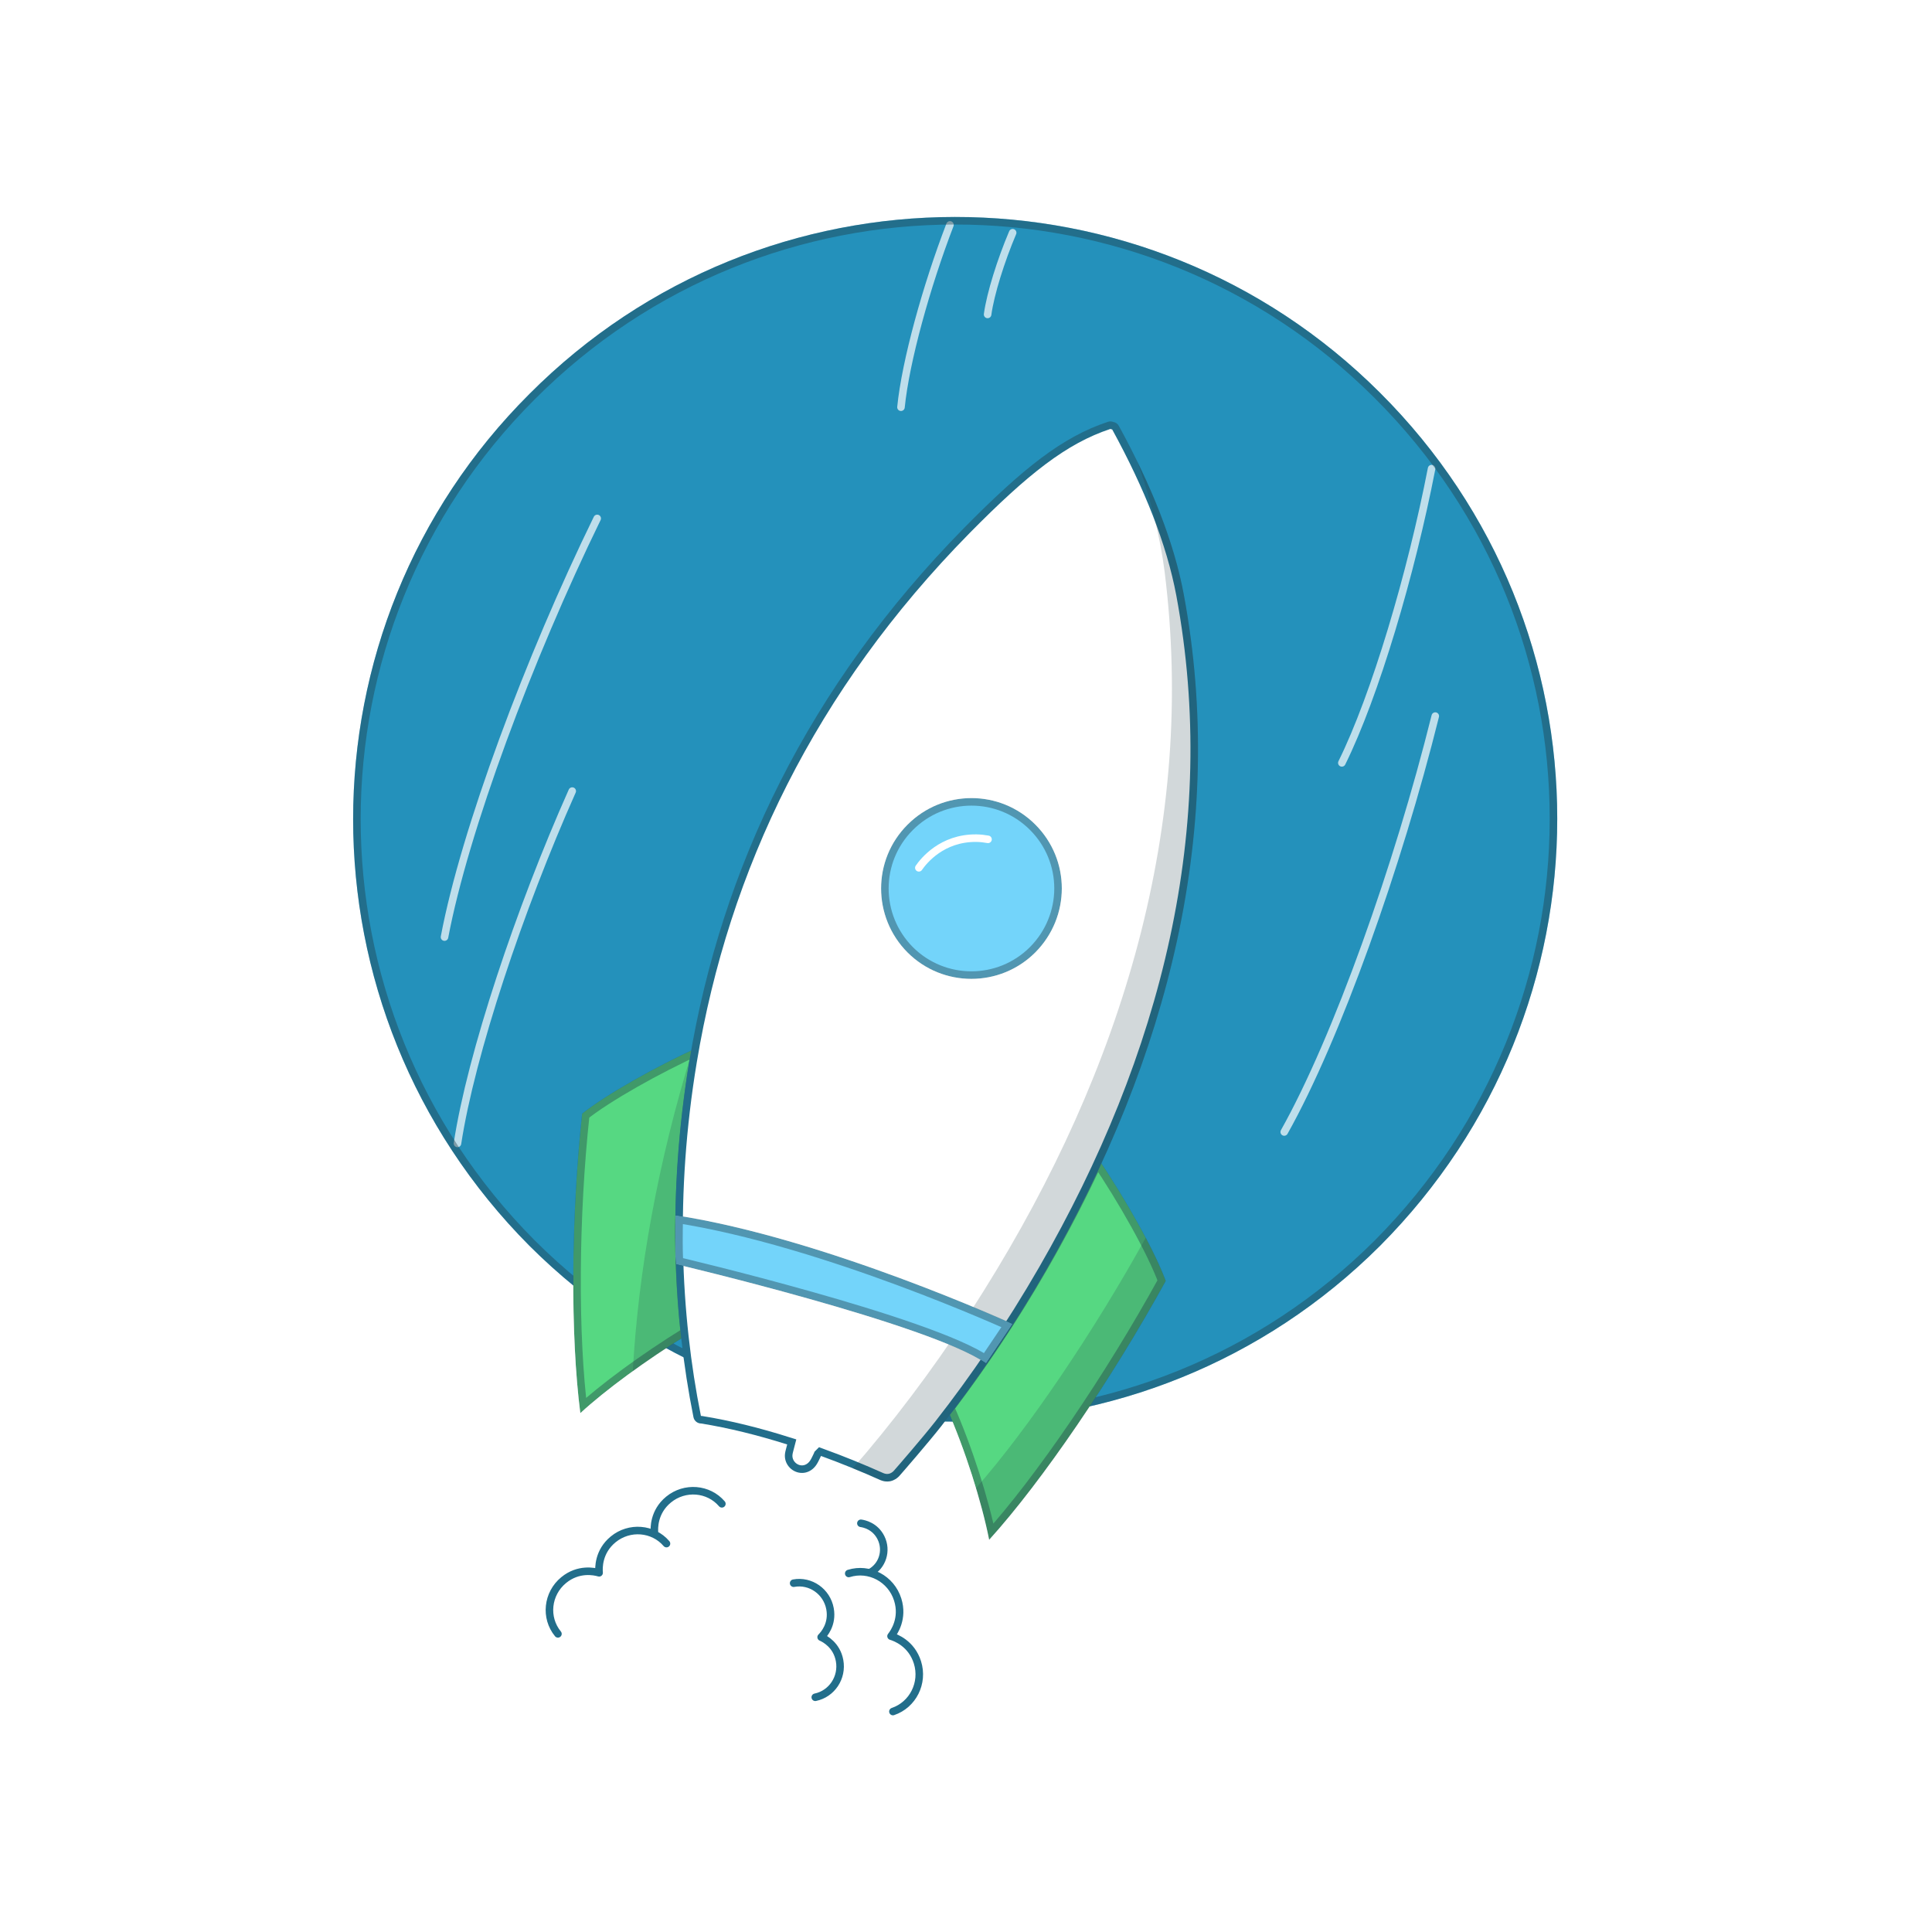
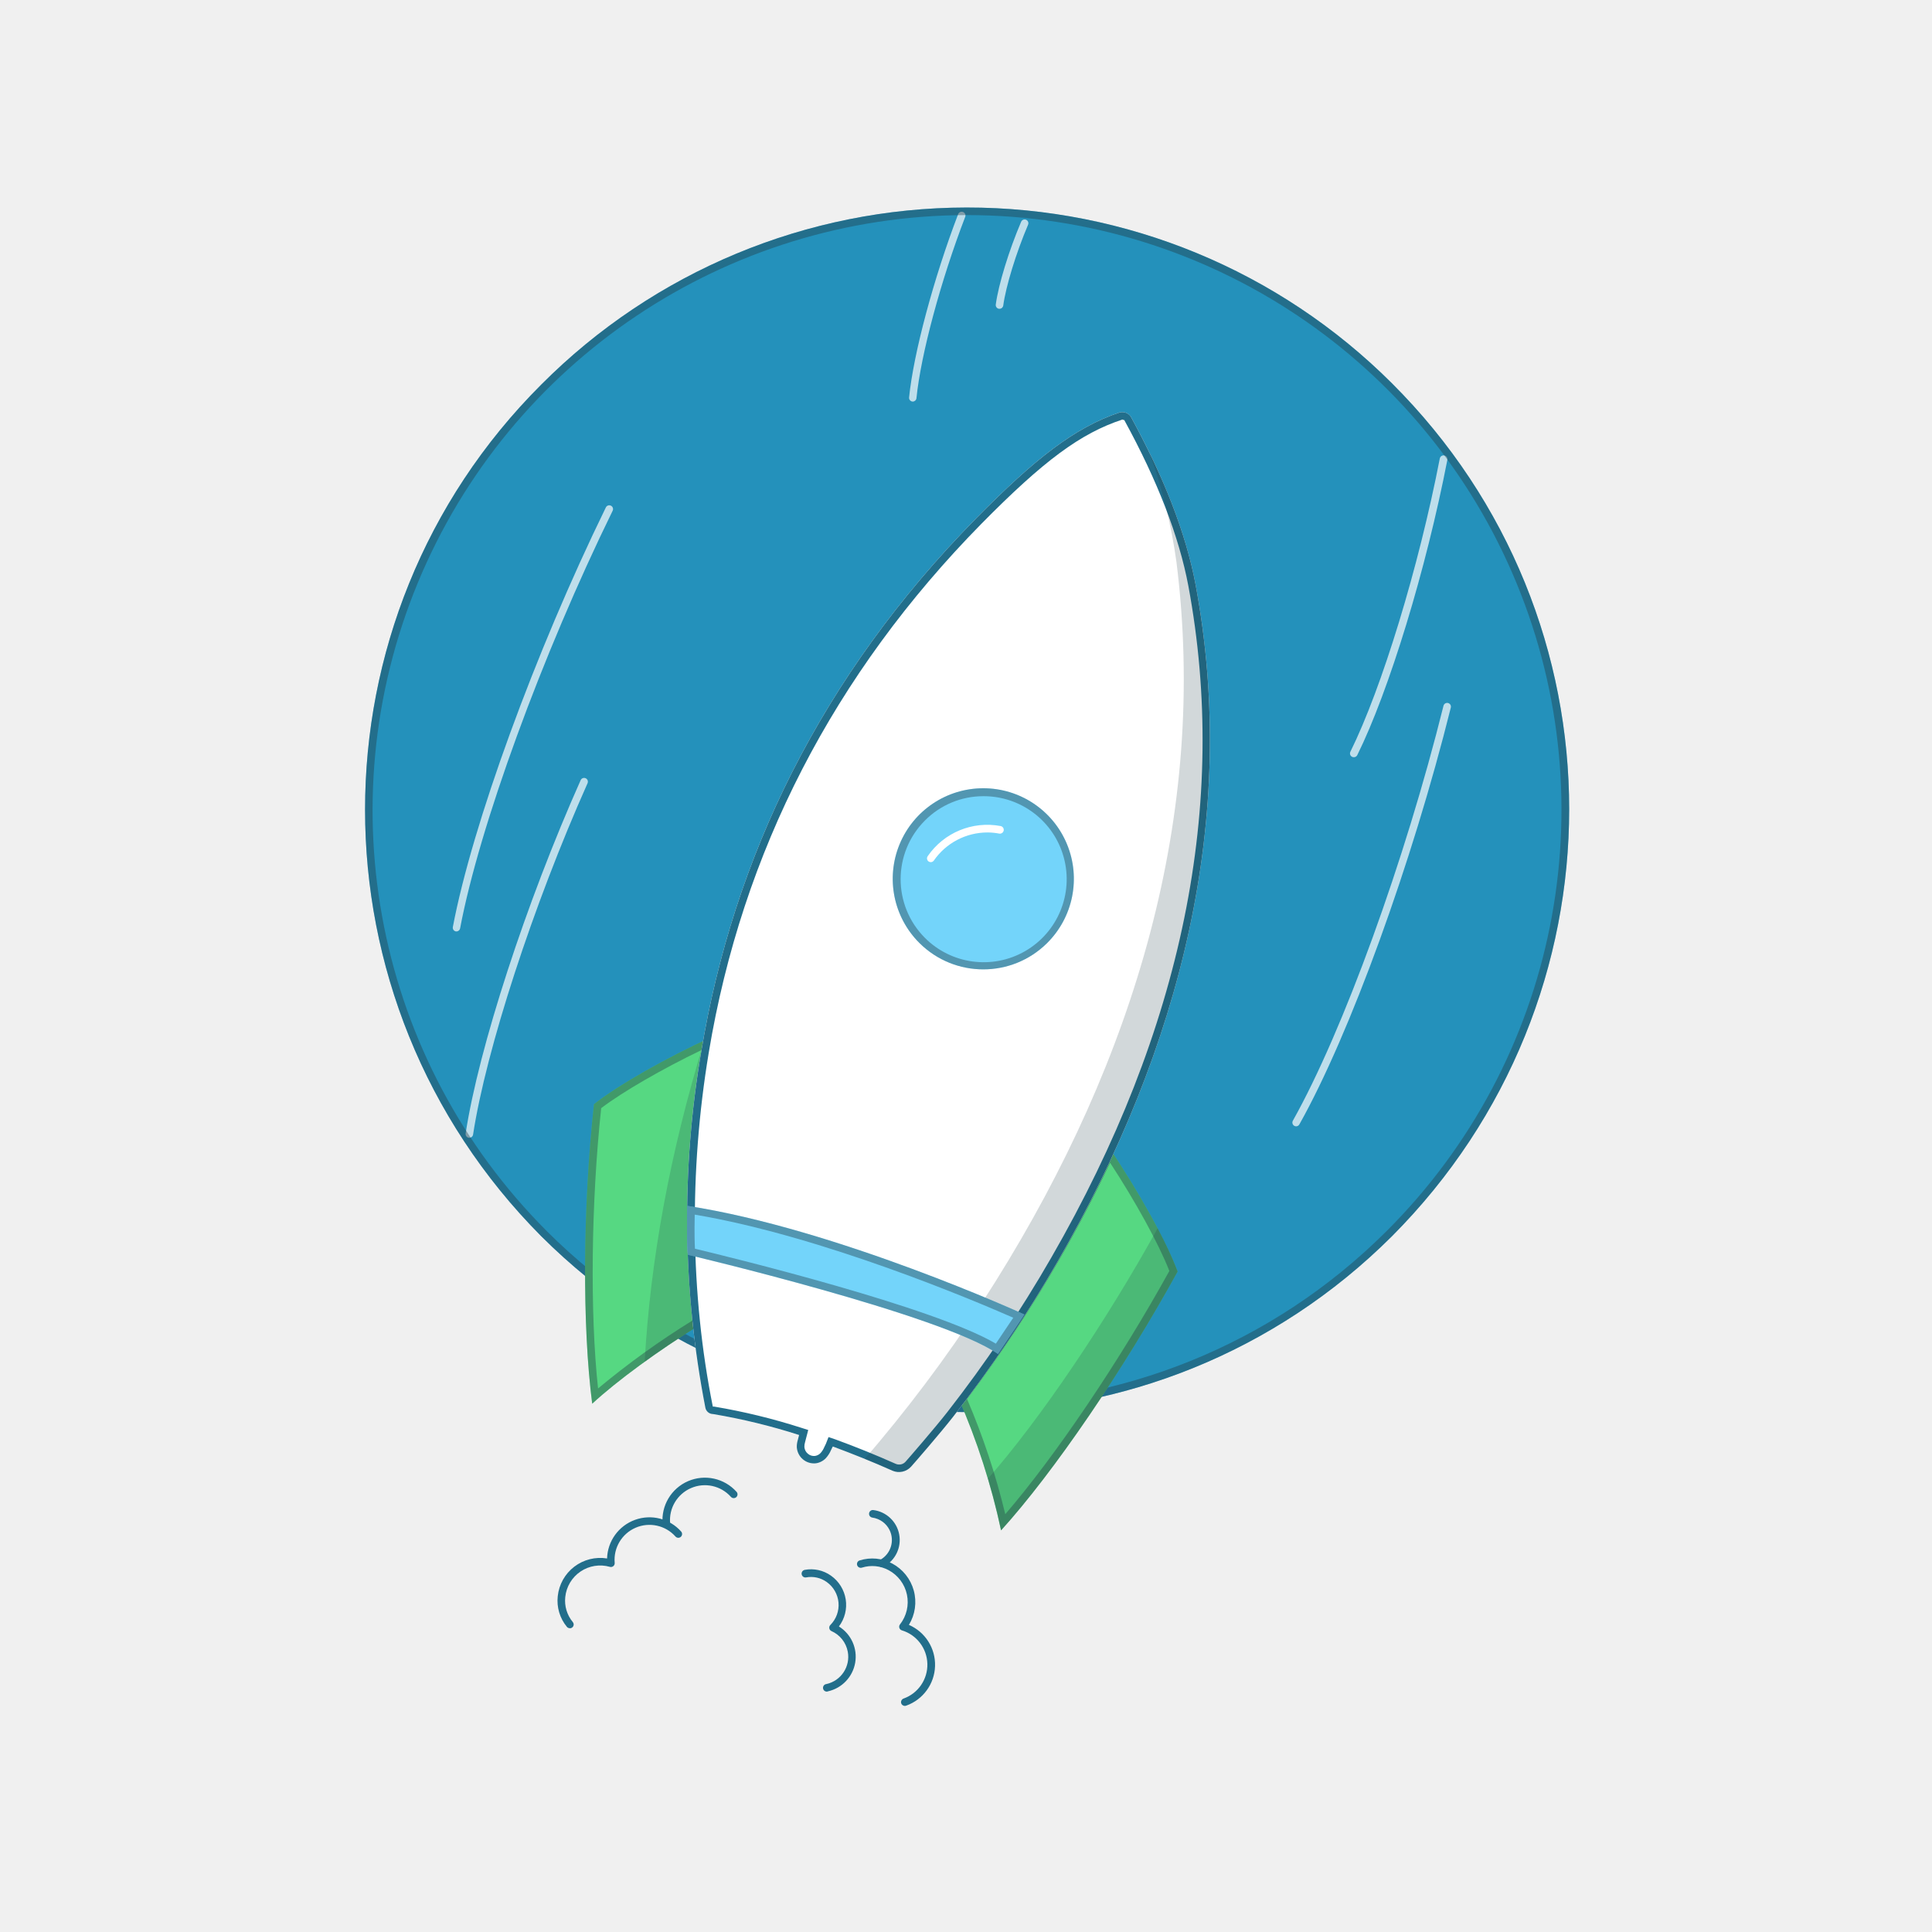
- <svg xmlns="http://www.w3.org/2000/svg" xmlns:xlink="http://www.w3.org/1999/xlink" width="512" height="512" viewBox="0 0 512 512">
+ <svg xmlns="http://www.w3.org/2000/svg" id="Layer_1" data-name="Layer 1" viewBox="0 0 512 512">
  <defs>
-     <path d="M47.802 272.642C-14.49 210-14.49 109.054 47.802 46.906c62.256-62.49 163.18-62.49 225.436-.304 62.597 62.452 62.597 163.145 0 226.04-62.255 62.135-163.18 62.135-225.436 0z" id="a" />
-     <mask id="g" x="0" y="0" width="319.104" height="319.244" fill="#fff">
-       <use xlink:href="#a" />
-     </mask>
-     <path d="M183.277 277.927c5.483-9.51 10.48-19.14 14.943-28.875 7.683 11.325 15.304 24.97 18.211 32.911-14.187 25.825-32.818 53.187-46.793 68.593-2.008-10.15-6.405-24.002-11.303-35.054 8.52-11.197 16.988-23.778 24.942-37.575z" id="b" />
-     <mask id="h" x="0" y="0" width="58.096" height="101.504" fill="#fff">
-       <use xlink:href="#b" />
-     </mask>
-     <path d="M92.449 222.13c.124-.75.252-1.497.382-2.244-11.635 5.297-24.692 12.667-31.067 17.732-2.972 27.335-3.117 58.931-.471 79.382 6.607-6.097 17.396-14.023 28.41-20.822.07-.043.14-.081.213-.115-2.486-21.883-1.911-46.534 2.34-72.761l.193-1.173z" id="c" />
-     <mask id="i" x="0" y="0" width="33.416" height="97.114" fill="#fff">
-       <use xlink:href="#c" />
-     </mask>
-     <path d="M125.066 328.34a239.723 239.723 0 0 1 15.82 6.423c2.668 1.068 4.464-.601 4.914-1.094.743-.815 7.853-9.028 11.158-13.253 9.435-12.063 18.867-25.843 27.67-41.112 32.667-56.66 48.062-117.597 36.576-179.33-2.6-13.875-8.546-28.792-17.19-44.596a2.079 2.079 0 0 0-1.49-1.056 2.072 2.072 0 0 0-1.413-.038c-12.041 3.984-22.557 12.345-38.118 28.124-41.21 41.897-64.29 89.978-72.804 141.24-5.854 35.247-4.312 67.49 1.087 94.42a2.083 2.083 0 0 0 2.054 1.675c7.297 1.176 15.018 3.1 22.785 5.552-.14.54-.272 1.046-.36 1.375-.198.738-.285 1.312-.246 1.92.163 2.543 2.498 4.523 5.028 4.223 1.018-.12 1.971-.616 2.704-1.373.534-.55.895-1.149 1.37-2.137l.198-.415c.071-.15.125-.262.178-.367.023-.048.05-.109.079-.18z" id="d" />
-     <mask id="j" x="0" y="0" width="138.529" height="280.935" fill="#fff">
-       <use xlink:href="#d" />
-     </mask>
-     <path d="M86.669 277.537s67.108 15.819 82.156 26.278c7.078-10.459 7.015-10.473 7.015-10.473s-49.67-22.698-89.336-28.792c-.24 12.105.165 12.987.165 12.987z" id="e" />
-     <mask id="k" x="0" y="0" width="89.413" height="39.264" fill="#fff">
-       <use xlink:href="#e" />
-     </mask>
-     <path d="M148.012 194.92c-9.35-9.402-9.35-24.553 0-33.88 9.344-9.379 24.49-9.379 33.834-.046 9.395 9.373 9.395 24.486 0 33.925-9.343 9.326-24.49 9.326-33.834 0z" id="f" />
-     <mask id="l" x="0" y="0" width="47.892" height="47.913" fill="#fff">
-       <use xlink:href="#f" />
-     </mask>
+     <style>.cls-1,.cls-2,.cls-3{fill:none;}.cls-1{clip-rule:evenodd;}.cls-3{fill-rule:evenodd;}.cls-4{clip-path:url(#clip-path);}.cls-5{clip-path:url(#clip-path-2);}.cls-6{fill:#2491bb;}.cls-7{opacity:0.7;}.cls-8{fill:#fff;}.cls-9{opacity:0.4;}.cls-10{fill:#203a44;}.cls-11{clip-path:url(#clip-path-6);}.cls-12{fill:#56d882;}.cls-13{clip-path:url(#clip-path-10);}.cls-14{opacity:0.2;}.cls-15{clip-path:url(#clip-path-12);}.cls-16{clip-path:url(#clip-path-16);}.cls-17{clip-path:url(#clip-path-18);}.cls-18{clip-path:url(#clip-path-20);}.cls-19{fill:#226e8b;}.cls-20{clip-path:url(#clip-path-22);}.cls-21{clip-path:url(#clip-path-24);}.cls-22{fill:#73d4fa;}.cls-23{clip-path:url(#clip-path-28);}</style>
+     <clipPath id="clip-path">
+       <path class="cls-1" d="M143.46,327.64c-62.29-62.64-62.29-163.59,0-225.74a159.25,159.25,0,0,1,225.44-.3c62.6,62.45,62.6,163.15,0,226A159.62,159.62,0,0,1,143.46,327.64Z" />
+     </clipPath>
+     <clipPath id="clip-path-2">
+       <rect class="cls-2" x="3.16" y="-2.5" width="512" height="512" />
+     </clipPath>
+     <clipPath id="clip-path-6">
+       <path class="cls-1" d="M278.93,332.93q8.22-14.26,14.94-28.87c7.68,11.32,15.3,25,18.21,32.91-14.19,25.82-32.82,53.19-46.79,68.59A183,183,0,0,0,254,370.5,355.25,355.25,0,0,0,278.93,332.93Z" />
+     </clipPath>
+     <clipPath id="clip-path-10">
+       <path class="cls-1" d="M306.79,325.5a100.13,100.13,0,0,1,5.3,11.46c-14.19,25.82-32.82,53.19-46.79,68.59-.81-4.1-2-8.81-3.48-13.7C275.5,376.31,293.15,350.24,306.79,325.5Z" />
+     </clipPath>
+     <clipPath id="clip-path-12">
+       <path class="cls-1" d="M188.1,277.13q.19-1.12.38-2.24c-11.64,5.3-24.69,12.67-31.07,17.73-3,27.34-3.12,58.93-.47,79.38,6.61-6.1,17.4-14,28.41-20.82l.21-.11c-2.49-21.88-1.91-46.53,2.34-72.76Z" />
+     </clipPath>
+     <clipPath id="clip-path-16">
+       <path class="cls-1" d="M170.85,360.87c4.54-3.28,9.5-6.6,14.51-9.69l.21-.11c-2.49-21.88-1.91-46.53,2.34-72.76l.19-1.17q.19-1.12.38-2.24l-1.8.83C177.46,305.62,172.32,334.41,170.85,360.87Z" />
+     </clipPath>
+     <clipPath id="clip-path-18">
+       <path class="cls-2" d="M220.72,383.34c5.36,2,10.68,4.12,15.82,6.42a4.33,4.33,0,0,0,4.91-1.09c.74-.81,7.85-9,11.16-13.25a353.72,353.72,0,0,0,27.67-41.11c32.67-56.66,48.06-117.6,36.57-179.33-2.6-13.88-8.55-28.79-17.19-44.6a2.79,2.79,0,0,0-2.9-1.09c-12,4-22.56,12.35-38.12,28.12-41.21,41.9-64.29,90-72.8,141.24a262.94,262.94,0,0,0,1.09,94.42,2.08,2.08,0,0,0,2.05,1.67,162.63,162.63,0,0,1,22.79,5.55l-.36,1.37a5.74,5.74,0,0,0-.25,1.92,4.58,4.58,0,0,0,5,4.22,4.53,4.53,0,0,0,2.7-1.37,7.51,7.51,0,0,0,1.37-2.14l.2-.41.18-.37Z" />
+     </clipPath>
+     <clipPath id="clip-path-20">
+       <path class="cls-1" d="M220.72,383.34c5.36,2,10.68,4.12,15.82,6.42a4.33,4.33,0,0,0,4.91-1.09c.74-.81,7.85-9,11.16-13.25a353.72,353.72,0,0,0,27.67-41.11c32.67-56.66,48.06-117.6,36.57-179.33-2.6-13.88-8.55-28.79-17.19-44.6a2.79,2.79,0,0,0-2.9-1.09c-12,4-22.56,12.35-38.12,28.12-41.21,41.9-64.29,90-72.8,141.24a262.94,262.94,0,0,0,1.09,94.42,2.08,2.08,0,0,0,2.05,1.67,162.63,162.63,0,0,1,22.79,5.55l-.36,1.37a5.74,5.74,0,0,0-.25,1.92,4.58,4.58,0,0,0,5,4.22,4.53,4.53,0,0,0,2.7-1.37,7.51,7.51,0,0,0,1.37-2.14l.2-.41.18-.37Z" />
+     </clipPath>
+     <clipPath id="clip-path-22">
+       <path class="cls-2" d="M229.13,386.59q3.75,1.53,7.41,3.17a4.33,4.33,0,0,0,4.91-1.09c.74-.81,7.85-9,11.16-13.25a353.72,353.72,0,0,0,27.67-41.11c32.67-56.66,48.06-117.6,36.57-179.33-2.07-11-6.26-22.76-12.25-35.05a141.9,141.9,0,0,1,7.17,29c8.41,66.94-11,131.57-47.94,190.66a381.73,381.73,0,0,1-30.95,42.66C231.88,383.49,230.55,385,229.13,386.59Z" />
+     </clipPath>
+     <clipPath id="clip-path-24">
+       <path class="cls-1" d="M182.32,332.54s67.11,15.82,82.16,26.28c7.08-10.46,7-10.47,7-10.47s-49.67-22.7-89.34-28.79C181.92,331.65,182.32,332.54,182.32,332.54Z" />
+     </clipPath>
+     <clipPath id="clip-path-28">
+       <path class="cls-1" d="M243.67,249.92a24,24,0,1,1,33.83,0A24,24,0,0,1,243.67,249.92Z" />
+     </clipPath>
  </defs>
-   <g fill="none" fill-rule="evenodd">
-     <path fill="#FFF" d="M0 0h512v512H0z" />
-     <path d="M179.634 445.473A15.925 15.925 0 0 1 171 448c-6.715 0-12.464-4.137-14.837-10.001L156 438c-6.075 0-11-4.925-11-11s4.925-11 11-11c1.046 0 2.057.146 3.015.418C159.318 410.614 164.12 406 170 406c1.44 0 2.816.277 4.077.78-.05-.42-.077-.847-.077-1.28 0-5.799 4.701-10.5 10.5-10.5 2.864 0 5.46 1.146 7.354 3.005A25.886 25.886 0 0 1 204 395c7.617 0 14.469 3.275 19.224 8.495a8 8 0 0 1 7.455 13.995c4.245 1.347 7.321 5.32 7.321 10.01 0 2.6-.945 4.979-2.51 6.813 4.318 1.106 7.51 5.024 7.51 9.687 0 5.523-4.477 10-10 10a9.994 9.994 0 0 1-3.046-.472A15.932 15.932 0 0 1 220 457a15.97 15.97 0 0 1-12.5-6.012A15.97 15.97 0 0 1 195 457c-7.284 0-13.431-4.867-15.366-11.527z" fill="#FFF" />
-     <g transform="translate(92.5 57.5)">
-       <path d="M47.802 272.642C-14.49 210-14.49 109.054 47.802 46.906c62.256-62.49 163.18-62.49 225.436-.304 62.597 62.452 62.597 163.145 0 226.04-62.255 62.135-163.18 62.135-225.436 0z" fill="#2491BB" />
-       <g stroke="#FFF" stroke-width="2" stroke-linecap="round" opacity=".7" stroke-linejoin="round">
-         <path d="M287.864 132.27c-9.865 39.65-26.077 85.361-40.03 110.22M286.884 66.695c-5.406 27.886-14.998 60.21-23.781 77.976M159.249 2.098c-6.255 16.272-11.776 36.215-12.982 48.318M175.863 4.174c-3.087 7.263-5.9 16.2-6.637 21.656M65.766 79.889c-18.057 36.976-35.14 82.736-40.467 110.947M59.146 152.143c-13.933 31.252-26.802 69.777-30.41 93.376" />
-       </g>
-       <use stroke-opacity=".4" stroke="#203A44" mask="url(#g)" stroke-width="4" stroke-linecap="round" stroke-linejoin="round" xlink:href="#a" />
-       <use stroke-opacity=".4" stroke="#203A44" mask="url(#h)" stroke-width="4" fill="#56D882" xlink:href="#b" />
-       <path d="M211.133 270.504c2.302 4.373 4.16 8.352 5.298 11.46-14.187 25.824-32.818 53.186-46.793 68.592-.812-4.104-2.015-8.813-3.483-13.699 13.686-15.55 31.339-41.612 44.978-66.353z" fill="#203A44" opacity=".2" />
-       <use stroke-opacity=".4" stroke="#203A44" mask="url(#i)" stroke-width="4" fill="#56D882" xlink:href="#c" />
-       <path d="M75.198 305.868c4.541-3.278 9.5-6.6 14.505-9.69.07-.043.14-.081.213-.115-2.486-21.883-1.911-46.534 2.34-72.761a307.268 307.268 0 0 1 .575-3.416c-.597.272-1.198.55-1.802.832-9.227 29.904-14.363 58.69-15.83 85.15z" fill="#203A44" opacity=".2" />
-       <use stroke="#226E8B" mask="url(#j)" stroke-width="4" fill="#FFF" fill-rule="nonzero" xlink:href="#d" />
-       <path d="M133.476 331.591c2.5 1.021 4.975 2.081 7.41 3.172 2.668 1.068 4.464-.601 4.914-1.094.743-.815 7.853-9.028 11.158-13.253 9.435-12.063 18.867-25.843 27.67-41.112 32.667-56.66 48.062-117.597 36.576-179.33-2.071-11.05-6.263-22.758-12.25-35.05 3.565 10.131 6.006 19.823 7.175 29.028 8.41 66.94-10.951 131.567-47.945 190.662-9.97 15.926-20.505 30.217-30.948 42.664a199.138 199.138 0 0 1-3.76 4.313z" fill="#203A44" fill-rule="nonzero" opacity=".2" />
-       <use stroke-opacity=".4" stroke="#203A44" mask="url(#k)" stroke-width="4" fill="#73D4FA" xlink:href="#e" />
-       <use stroke-opacity=".4" stroke="#203A44" mask="url(#l)" stroke-width="4" stroke-linecap="round" stroke-linejoin="round" fill="#73D4FA" xlink:href="#f" />
-       <path d="M151.006 172.479c1.258-1.833 6.12-7.948 15.222-7.86 1.061.012 2.095.13 3.105.314" stroke="#FFF" stroke-width="2" stroke-linecap="round" stroke-linejoin="round" />
-       <path d="M144.133 396.077c5.297-1.787 8.206-7.58 6.5-13.026-1.57-5.005-5.774-6.583-7-6.949.799-.997 3.339-4.698 1.766-9.698-1.733-5.517-7.558-8.62-12.973-6.913M123.558 392.293c4.386-.903 7.264-5.225 6.44-9.722-.76-4.132-3.948-5.797-4.887-6.207.732-.716 3.113-3.41 2.35-7.539-.839-4.555-5.167-7.59-9.639-6.763M84.125 351.57c-3.546-4.132-9.838-4.645-14.134-1.117-3.946 3.244-3.837 7.615-3.72 8.856-1.193-.358-5.461-1.3-9.402 1.943-4.35 3.578-5.026 9.97-1.51 14.237M98.802 341.023c-3.546-4.132-9.838-4.645-14.134-1.117-3.946 3.244-3.837 7.615-3.72 8.855" stroke="#226E8B" stroke-width="2" stroke-linecap="round" stroke-linejoin="round" />
-       <path d="M138.053 359.274c3.298-1.726 4.608-5.84 2.919-9.244-1.555-3.128-4.484-3.727-5.328-3.84" stroke="#226E8B" stroke-width="2" stroke-linecap="round" stroke-linejoin="round" />
+   <g class="cls-4">
+     <g class="cls-5">
+       <rect class="cls-6" x="91.74" y="50" width="329.1" height="329.24" />
    </g>
  </g>
+   <g class="cls-5">
+     <g class="cls-7">
+       <path class="cls-8" d="M343.49,298.49a1,1,0,0,1-.87-1.49c13.29-23.68,29.71-68.9,39.93-110a1,1,0,0,1,1.94.48c-10.26,41.22-26.76,86.65-40.13,110.47A1,1,0,0,1,343.49,298.49Z" />
+     </g>
+     <g class="cls-7">
+       <path class="cls-8" d="M358.76,200.67a1,1,0,0,1-.9-1.44c8.36-16.9,18.1-48.86,23.7-77.72a1,1,0,1,1,2,.38c-5.62,29-15.44,61.18-23.87,78.23A1,1,0,0,1,358.76,200.67Z" />
+     </g>
+     <g class="cls-7">
+       <path class="cls-8" d="M241.92,106.42h-.1a1,1,0,0,1-.9-1.09c1.16-11.64,6.52-31.62,13-48.58a1,1,0,1,1,1.87.72c-6.46,16.81-11.78,36.57-12.92,48.06A1,1,0,0,1,241.92,106.42Z" />
+     </g>
+     <g class="cls-7">
+       <path class="cls-8" d="M264.88,81.83h-.13a1,1,0,0,1-.86-1.12c.71-5.29,3.47-14.3,6.71-21.91a1,1,0,1,1,1.84.78c-3.17,7.47-5.87,16.27-6.57,21.4A1,1,0,0,1,264.88,81.83Z" />
+     </g>
+     <g class="cls-7">
+       <path class="cls-8" d="M121,246.84l-.19,0a1,1,0,0,1-.8-1.17c5.11-27,21.78-72.76,40.55-111.2a1,1,0,0,1,1.8.88C143.62,173.62,127,219.14,121.94,246A1,1,0,0,1,121,246.84Z" />
+     </g>
+     <g class="cls-7">
+       <path class="cls-8" d="M124.39,301.52h-.15a1,1,0,0,1-.84-1.14c3.46-22.63,16-61.13,30.48-93.63a1,1,0,1,1,1.83.81c-14.43,32.36-26.9,70.65-30.34,93.12A1,1,0,0,1,124.39,301.52Z" />
+     </g>
+   </g>
+   <g class="cls-4">
+     <g class="cls-5">
+       <g class="cls-9">
+         <path class="cls-10" d="M256.17,376.17A161.06,161.06,0,0,1,142,329.06h0A161.77,161.77,0,0,1,256.13,53h.2a161.58,161.58,0,1,1-.16,323.17Zm-111.3-49.94c61.37,61.26,161.24,61.26,222.61,0A157.62,157.62,0,0,0,256.33,57h-.2A157.75,157.75,0,0,0,144.88,326.23Z" />
+       </g>
+     </g>
+   </g>
+   <g class="cls-11">
+     <g class="cls-5">
+       <path class="cls-12" d="M278.93,332.93q8.22-14.26,14.94-28.87c7.68,11.32,15.3,25,18.21,32.91-14.19,25.82-32.82,53.19-46.79,68.59A183,183,0,0,0,254,370.5,355.25,355.25,0,0,0,278.93,332.93Z" />
+     </g>
+   </g>
+   <g class="cls-11">
+     <g class="cls-5">
+       <g class="cls-9">
+         <path class="cls-10" d="M264.1,409.85l-.77-3.9a180.08,180.08,0,0,0-11.17-34.63l-.48-1.08.72-.94a353.57,353.57,0,0,0,24.8-37.36c5.49-9.52,10.49-19.18,14.86-28.71l1.48-3.23,2,2.94c8,11.74,15.54,25.45,18.43,33.35l.31.85-.44.8c-14.24,25.92-33.15,53.64-47.06,69Zm-7.81-39.07a190.54,190.54,0,0,1,10.12,30.5c13.27-15.39,30.3-40.61,43.48-64.46-2.74-7.06-8.93-18.34-15.7-28.68-4.05,8.59-8.59,17.25-13.52,25.8h0A358,358,0,0,1,256.29,370.77Z" />
+       </g>
+     </g>
+   </g>
+   <g class="cls-13">
+     <g class="cls-5">
+       <g class="cls-14">
+         <rect class="cls-10" x="256.81" y="320.5" width="60.28" height="90.05" />
+       </g>
+     </g>
+   </g>
+   <g class="cls-15">
+     <g class="cls-5">
+       <path class="cls-12" d="M188.1,277.13q.19-1.12.38-2.24c-11.64,5.3-24.69,12.67-31.07,17.73-3,27.34-3.12,58.93-.47,79.38,6.61-6.1,17.4-14,28.41-20.82l.21-.11c-2.49-21.88-1.91-46.53,2.34-72.76Z" />
+     </g>
+   </g>
+   <g class="cls-15">
+     <g class="cls-5">
+       <g class="cls-9">
+         <path class="cls-10" d="M155.46,376.09l-.5-3.84c-2.67-20.64-2.48-52.73.47-79.86l.09-.83.65-.52c6.34-5,19.29-12.43,31.48-18l3.45-1.57-.65,3.74q-.19,1.11-.38,2.23l-.19,1.17c-4.11,25.34-4.89,49.64-2.33,72.22l.16,1.44-1.32.6c-10.78,6.66-21.55,14.55-28.1,20.59Zm3.86-82.42c-2.66,25-3,54.16-.83,74.29a219.59,219.59,0,0,1,25-18c-2.42-22.48-1.6-46.59,2.44-71.7C175.56,283.25,164.95,289.37,159.32,293.67Z" />
+       </g>
+     </g>
+   </g>
+   <g class="cls-16">
+     <g class="cls-5">
+       <g class="cls-14">
+         <rect class="cls-10" x="165.85" y="269.89" width="27.63" height="95.98" />
+       </g>
+     </g>
+   </g>
+   <g class="cls-17">
+     <g class="cls-5">
+       <path class="cls-8" d="M220.72,383.34c5.36,2,10.68,4.12,15.82,6.42a4.33,4.33,0,0,0,4.91-1.09c.74-.81,7.85-9,11.16-13.25a353.72,353.72,0,0,0,27.67-41.11c32.67-56.66,48.06-117.6,36.57-179.33-2.6-13.88-8.55-28.79-17.19-44.6a2.79,2.79,0,0,0-2.9-1.09c-12,4-22.56,12.35-38.12,28.12-41.21,41.9-64.29,90-72.8,141.24a262.94,262.94,0,0,0,1.09,94.42,2.08,2.08,0,0,0,2.05,1.67,162.63,162.63,0,0,1,22.79,5.55l-.36,1.37a5.74,5.74,0,0,0-.25,1.92,4.58,4.58,0,0,0,5,4.22,4.53,4.53,0,0,0,2.7-1.37,7.51,7.51,0,0,0,1.37-2.14l.2-.41.18-.37Z" />
+     </g>
+   </g>
+   <g class="cls-18">
+     <g class="cls-5">
+       <path class="cls-19" d="M238.27,392.11a6.62,6.62,0,0,1-2.47-.5c-4.69-2.1-9.4-4-14.07-5.77a8.27,8.27,0,0,1-1.4,2,6.51,6.51,0,0,1-11.17-4.11,7.06,7.06,0,0,1,.19-2.08,157.46,157.46,0,0,0-20.55-4.9,4.09,4.09,0,0,1-3.83-3.28c-6-30.16-6.43-63.06-1.1-95.14,9-54.08,33.66-102,73.35-142.31,17-17.25,27.2-24.74,38.92-28.62a4.73,4.73,0,0,1,5.29,2c9.14,16.71,14.83,31.49,17.4,45.19C329.73,213.23,317.35,274,282,335.3a355.47,355.47,0,0,1-27.83,41.34c-3.34,4.27-10.55,12.6-11.26,13.37A6.38,6.38,0,0,1,238.27,392.11Zm-18.7-11.27,1.83.62c5.31,1.94,10.68,4.11,16,6.48a2.26,2.26,0,0,0,2.62-.62c.69-.76,7.78-8.94,11.06-13.14a351.61,351.61,0,0,0,27.51-40.88c34.84-60.43,47.07-120.31,36.34-178-2.45-13.08-8.17-27.89-17-44l-.21,0-.26-.12c-11.09,3.65-20.86,10.88-37.38,27.63C221,178.56,196.66,225.72,187.82,279c-5.25,31.61-4.88,64,1.07,93.7a.08.08,0,0,0,.08.07h.17l.17,0a164.37,164.37,0,0,1,23.07,5.62l1.81.57-.84,3.23a3.85,3.85,0,0,0-.18,1.28,2.56,2.56,0,0,0,.93,1.79,2.45,2.45,0,0,0,1.87.58,2.53,2.53,0,0,0,1.5-.78,5.68,5.68,0,0,0,1-1.61l.39-.8Z" />
+     </g>
+   </g>
+   <g class="cls-20">
+     <g class="cls-5">
+       <g class="cls-14">
+         <rect class="cls-10" x="224.13" y="114.92" width="101.51" height="280.19" />
+       </g>
+     </g>
+   </g>
+   <g class="cls-21">
+     <g class="cls-5">
+       <path class="cls-22" d="M182.32,332.54s67.11,15.82,82.16,26.28c7.08-10.46,7-10.47,7-10.47s-49.67-22.7-89.34-28.79C181.92,331.65,182.32,332.54,182.32,332.54Z" />
+     </g>
+   </g>
+   <g class="cls-21">
+     <g class="cls-5">
+       <g class="cls-9">
+         <path class="cls-10" d="M265,361.61l-1.66-1.16c-14.56-10.12-80.81-25.82-81.47-26l-1-.22-.41-.89c-.18-.39-.6-1.3-.35-13.86l0-2.28,2.26.35c39.48,6.07,89.36,28.72,89.86,28.95l.74.34.29.75c.39,1,.13,1.37-1.08,3.19-.88,1.33-2.64,3.95-6.15,9.13Zm-80.84-30.69c9.59,2.3,63.2,15.41,79.75,25.16,2.37-3.51,3.78-5.61,4.62-6.87-9.69-4.26-50.51-21.63-84.42-27.32C184,327.06,184.1,329.65,184.17,330.92Z" />
+       </g>
+     </g>
+   </g>
+   <g class="cls-23">
+     <g class="cls-5">
+       <path class="cls-22" d="M243.67,249.92a24,24,0,1,1,33.83,0A24,24,0,0,1,243.67,249.92Z" />
+     </g>
+   </g>
+   <g class="cls-23">
+     <g class="cls-5">
+       <g class="cls-9">
+         <path class="cls-10" d="M260.58,258.9a25.86,25.86,0,0,1-18.33-7.57h0a26,26,0,0,1,0-36.71A25.74,25.74,0,0,1,260.58,207h0a25.73,25.73,0,0,1,18.31,7.58,25.94,25.94,0,0,1-18.33,44.32Zm-15.5-10.39A22,22,0,1,0,260.61,211h0a21.77,21.77,0,0,0-15.5,6.45A22,22,0,0,0,245.08,248.51Z" />
+       </g>
+     </g>
+   </g>
+   <g class="cls-5">
+     <path class="cls-8" d="M246.66,228.48a1,1,0,0,1-.82-1.57,19.15,19.15,0,0,1,19.33-8,1,1,0,1,1-.36,2,17.47,17.47,0,0,0-2.94-.3h-.18a17.28,17.28,0,0,0-14.2,7.43A1,1,0,0,1,246.66,228.48Z" />
+     <path class="cls-19" d="M239.79,452.08a1,1,0,0,1-.32-1.95,9.52,9.52,0,0,0-.47-18.07,1,1,0,0,1-.49-1.58,9.59,9.59,0,0,0-3-14.36,9.13,9.13,0,0,0-7.1-.68,1,1,0,0,1-.6-1.91,11.12,11.12,0,0,1,8.64.82,11.59,11.59,0,0,1,4.42,16.26,11.51,11.51,0,0,1-.73,21.41A1,1,0,0,1,239.79,452.08Z" />
+     <path class="cls-19" d="M219.21,448.29a1,1,0,0,1-.2-2,7.38,7.38,0,0,0,5.66-8.56,7.46,7.46,0,0,0-4.31-5.47,1,1,0,0,1-.3-1.63,7.48,7.48,0,0,0-1-11.4,7.13,7.13,0,0,0-5.43-1.2,1,1,0,0,1-.36-2,9.12,9.12,0,0,1,6.94,1.53,9.48,9.48,0,0,1,2.11,13.47,9.42,9.42,0,0,1-2.93,17.2Z" />
+     <path class="cls-19" d="M151,431.49a1,1,0,0,1-.77-.36,10.86,10.86,0,0,1-2.42-8.12,11.31,11.31,0,0,1,13.07-10,11.24,11.24,0,0,1,19.64-7.13,1,1,0,1,1-1.52,1.3,9.25,9.25,0,0,0-16.1,7,1,1,0,0,1-1.28,1.05,9.31,9.31,0,0,0-11.82,8,8.88,8.88,0,0,0,2,6.64,1,1,0,0,1-.77,1.64Z" />
+     <path class="cls-19" d="M176.6,404.76a1,1,0,0,1-1-.91,11.25,11.25,0,0,1,19.61-8.48,1,1,0,1,1-1.52,1.3,9.25,9.25,0,0,0-16.1,7,1,1,0,0,1-.9,1.09Z" />
+     <path class="cls-19" d="M233.71,415.27a1,1,0,0,1-.46-1.89,6,6,0,0,0,2.49-7.91,6,6,0,0,0-4.56-3.29,1,1,0,0,1,.27-2,8,8,0,0,1,2.74,15A1,1,0,0,1,233.71,415.27Z" />
+   </g>
</svg>
